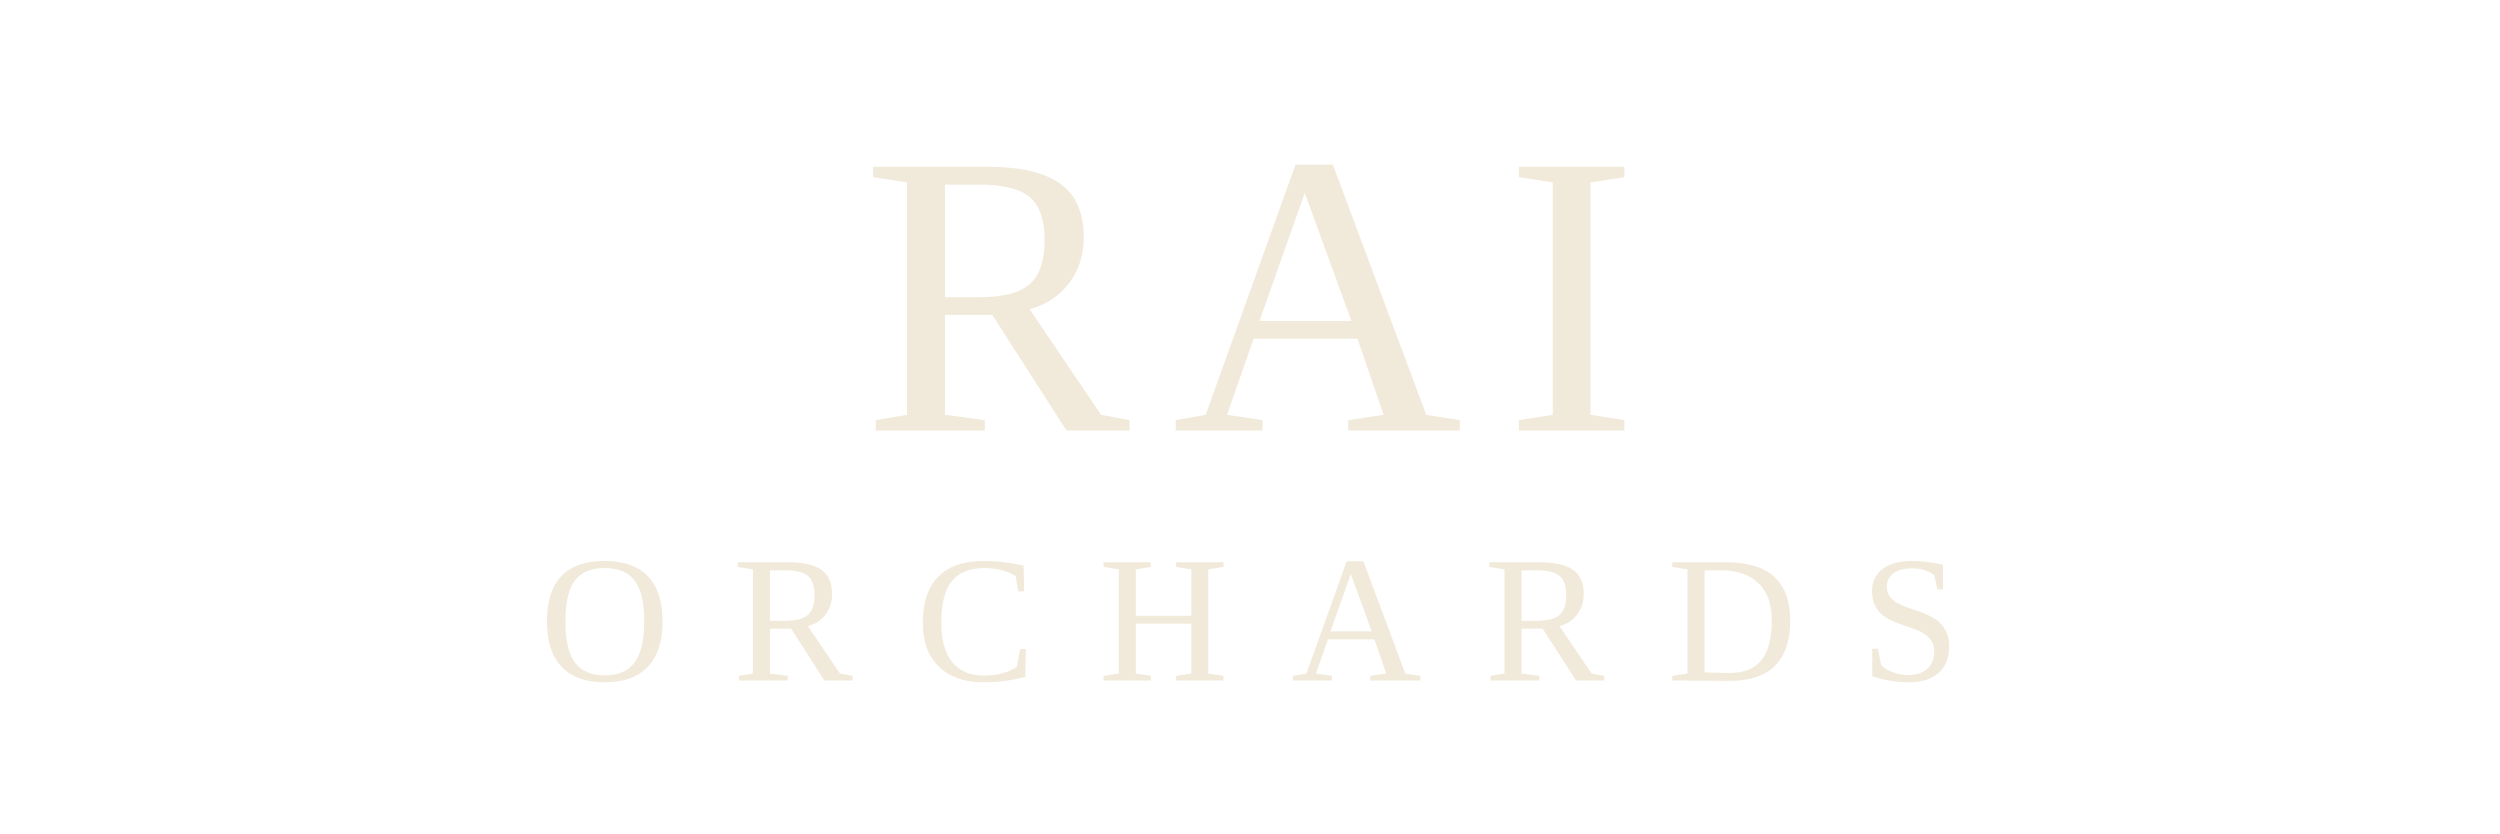
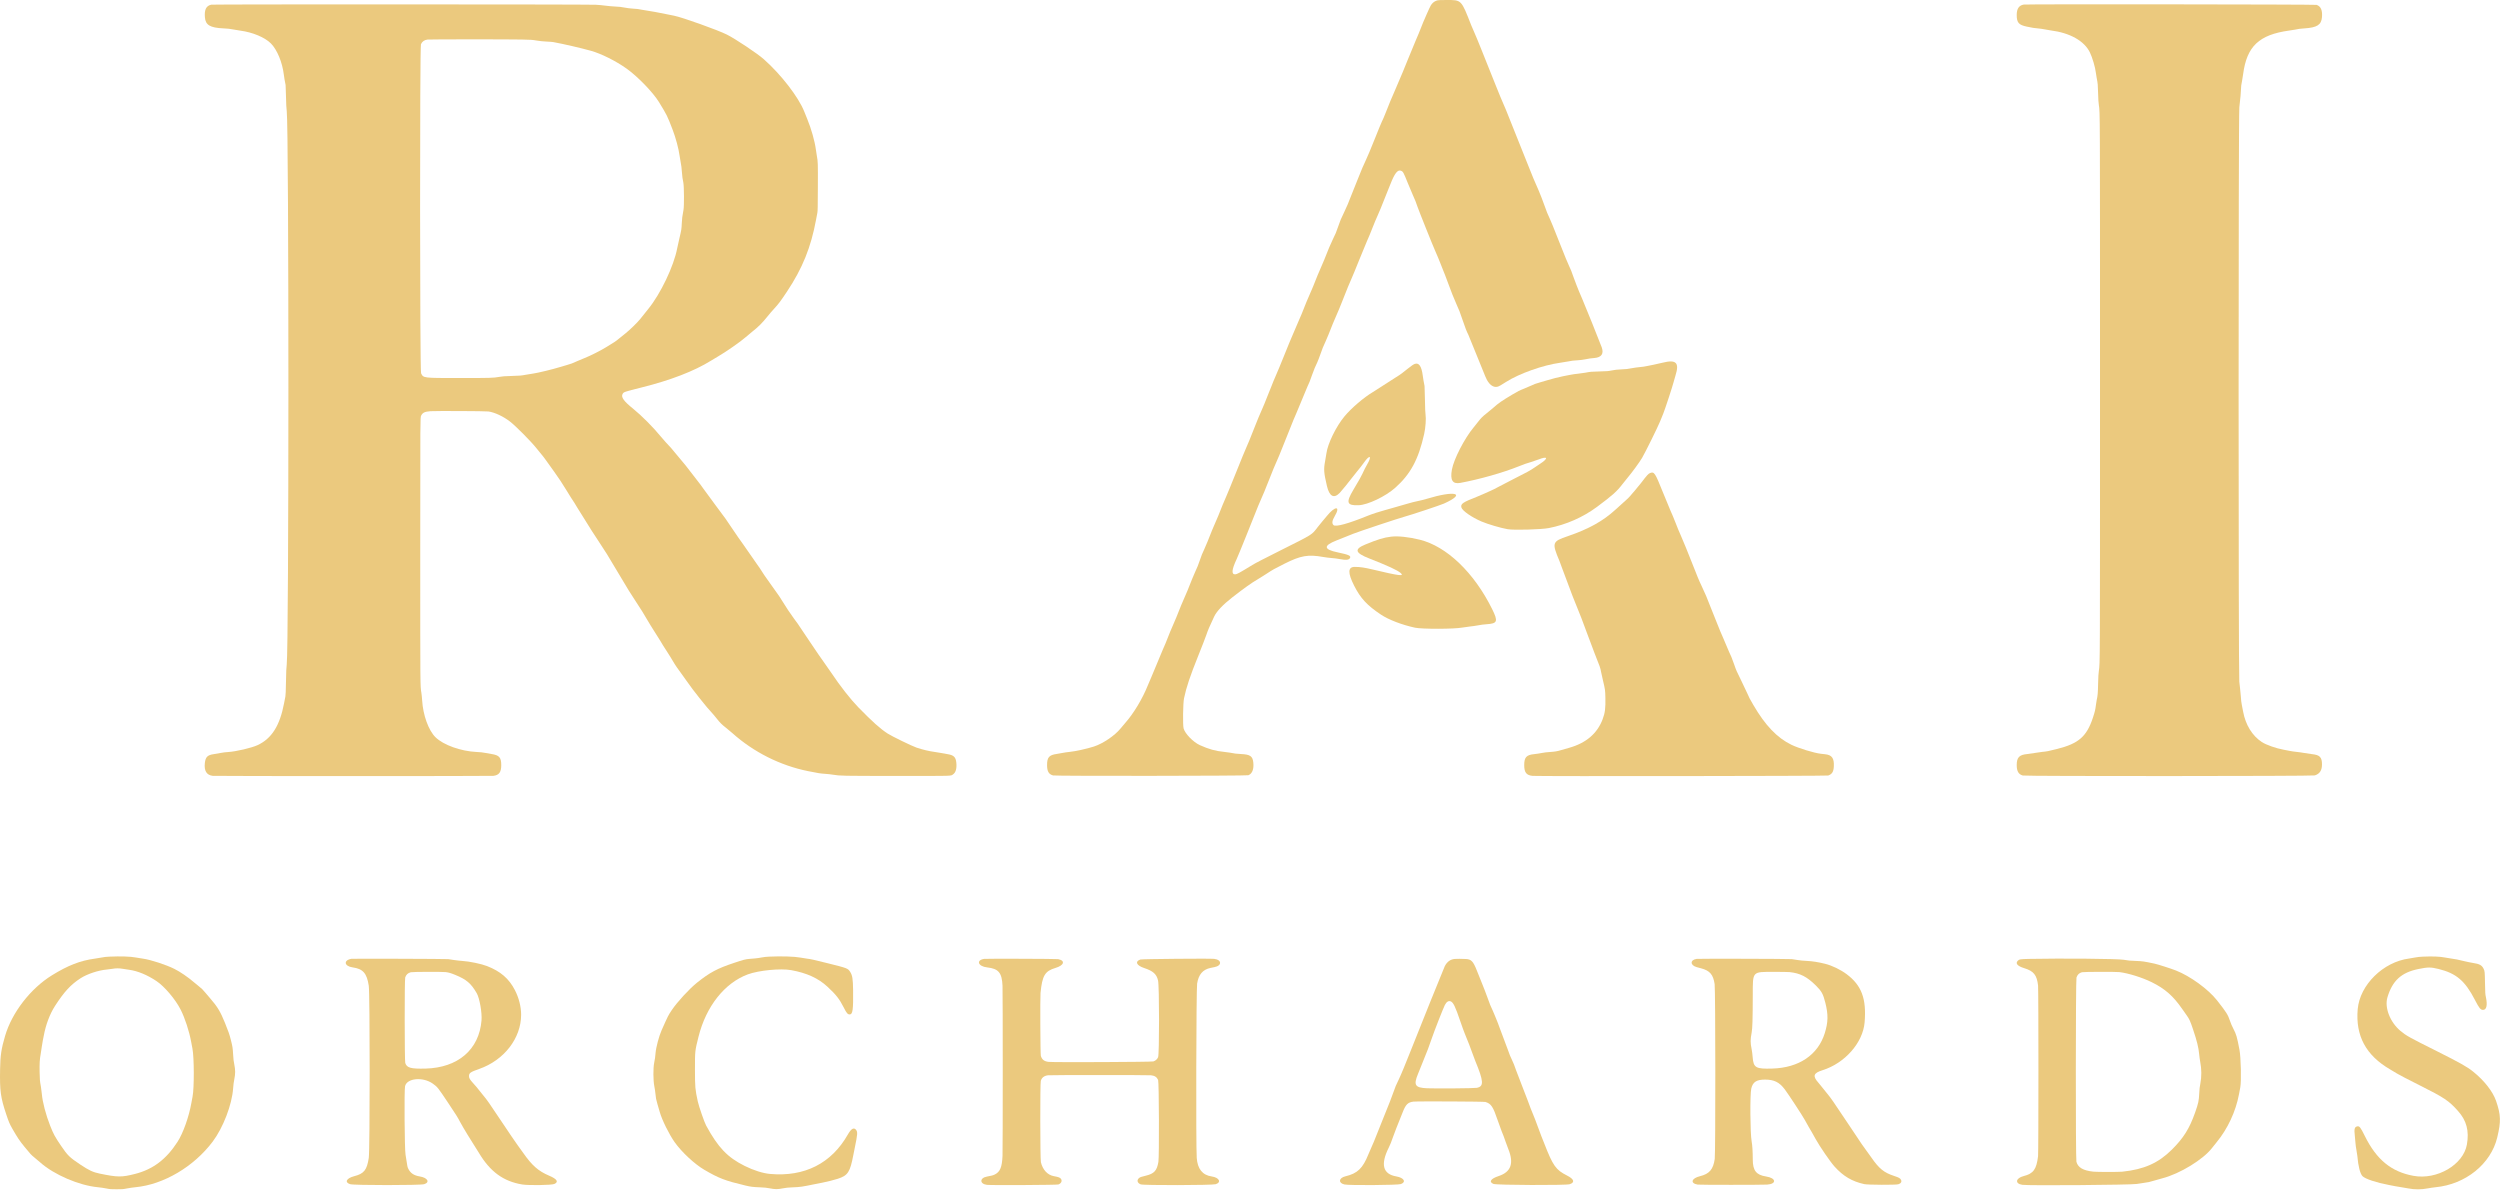
- <svg xmlns="http://www.w3.org/2000/svg" viewBox="0 0 360 120" role="img" aria-label="Rai Orchards">
-   <text x="180" y="62" font-family="Newsreader, Georgia, 'Times New Roman', serif" font-size="58" font-weight="400" letter-spacing="6" fill="#F1EADA" text-anchor="middle">RAI</text>
-   <text x="180" y="98" font-family="Newsreader, Georgia, 'Times New Roman', serif" font-size="26" font-weight="400" letter-spacing="9" fill="#F1EADA" text-anchor="middle">ORCHARDS</text>
+ <svg xmlns="http://www.w3.org/2000/svg" viewBox="0 0 9860 4691" role="img" aria-label="Rai Orchards">
+   <g transform="translate(-69.06513,4760.932) scale(0.1,-0.1)" fill="#EBC97E" stroke="none">
+     <path d="M57383 47595 c-149 -41 -246 -137 -323 -321 -17 -41 -64 -146 -104 -232 -68 -146 -180 -415 -313 -757 -30 -77 -82 -198 -115 -270 -33 -71 -176 -418 -318 -770 -141 -352 -287 -704 -324 -782 -36 -78 -89 -202 -117 -275 -28 -73 -81 -198 -119 -278 -62 -133 -167 -386 -305 -740 -66 -168 -112 -275 -157 -365 -20 -38 -147 -349 -283 -690 -151 -379 -284 -696 -342 -815 -88 -179 -176 -388 -353 -835 -119 -300 -189 -476 -264 -660 -40 -99 -86 -214 -101 -255 -15 -41 -81 -186 -146 -322 -136 -283 -138 -288 -229 -548 -90 -258 -95 -272 -212 -510 -92 -190 -186 -413 -345 -820 -35 -90 -89 -216 -120 -280 -52 -110 -205 -479 -318 -771 -29 -75 -86 -206 -125 -290 -40 -85 -100 -226 -135 -314 -142 -365 -251 -628 -315 -765 -38 -80 -91 -205 -119 -278 -28 -74 -82 -201 -121 -283 -38 -82 -180 -424 -314 -761 -135 -337 -274 -674 -309 -748 -35 -74 -89 -200 -120 -280 -31 -80 -70 -179 -87 -220 -18 -41 -60 -147 -95 -235 -138 -353 -246 -616 -300 -730 -31 -66 -79 -176 -106 -245 -28 -69 -76 -190 -109 -270 -80 -197 -191 -476 -257 -645 -30 -76 -86 -207 -124 -290 -39 -82 -217 -517 -396 -965 -179 -448 -357 -882 -395 -965 -39 -82 -99 -222 -133 -310 -135 -344 -246 -615 -300 -728 -53 -113 -163 -381 -301 -734 -35 -90 -95 -229 -133 -310 -83 -177 -93 -202 -172 -430 -71 -205 -89 -250 -172 -428 -57 -122 -169 -395 -312 -760 -35 -88 -91 -218 -125 -290 -34 -71 -90 -202 -125 -290 -150 -382 -251 -628 -310 -755 -59 -126 -172 -402 -302 -735 -30 -77 -85 -205 -123 -285 -37 -80 -138 -321 -223 -535 -86 -215 -184 -449 -217 -520 -34 -72 -95 -215 -136 -319 -211 -530 -560 -1112 -899 -1496 -56 -63 -138 -160 -182 -215 -222 -275 -691 -593 -1048 -709 -266 -86 -735 -190 -954 -211 -89 -8 -215 -27 -280 -40 -64 -13 -165 -31 -226 -40 -309 -43 -389 -134 -388 -445 2 -246 65 -355 235 -404 93 -27 7632 -19 7703 8 153 60 224 240 196 502 -26 250 -123 317 -481 334 -185 9 -273 20 -437 54 -40 9 -145 23 -233 31 -335 32 -603 106 -955 265 -262 118 -588 453 -643 660 -36 136 -24 996 17 1190 90 432 237 871 566 1690 136 338 276 699 311 802 71 206 113 305 310 727 95 205 346 471 714 758 473 368 766 577 1010 718 74 43 218 133 320 200 279 183 315 203 725 409 647 325 934 375 1534 268 103 -18 251 -37 335 -42 87 -6 219 -22 310 -40 259 -49 374 -37 413 45 41 87 -50 127 -493 220 -553 115 -567 263 -42 469 273 107 516 204 658 263 193 80 1799 614 2025 674 239 63 1415 454 1555 517 904 408 449 531 -685 186 -99 -30 -261 -71 -360 -90 -99 -20 -252 -58 -340 -85 -88 -28 -236 -70 -328 -94 -93 -25 -225 -63 -295 -85 -70 -22 -206 -60 -302 -85 -205 -54 -529 -159 -685 -223 -775 -315 -1271 -452 -1359 -374 -73 65 -59 177 45 352 247 415 18 415 -317 -1 -56 -68 -134 -163 -176 -210 -41 -47 -118 -142 -172 -212 -247 -322 -173 -275 -1471 -925 -664 -333 -990 -501 -1110 -575 -508 -311 -610 -367 -677 -370 -157 -6 -140 183 55 599 41 88 217 517 392 954 174 437 336 842 360 900 24 58 68 168 98 245 30 77 86 208 125 291 39 83 94 209 121 280 27 71 64 163 81 204 18 41 60 147 95 235 146 373 250 627 302 735 49 103 141 326 313 760 104 263 180 453 240 600 32 80 84 208 114 285 30 77 81 196 114 265 33 69 135 314 227 545 92 231 187 459 211 507 61 122 102 224 178 446 37 107 86 237 110 290 24 54 68 151 99 217 30 66 87 215 127 330 77 222 101 281 199 492 33 72 85 194 115 270 128 330 243 607 305 742 38 81 87 196 110 256 24 61 67 169 97 240 61 149 168 417 259 650 34 88 94 228 133 310 38 83 177 418 307 745 131 327 268 660 305 740 37 80 87 195 110 255 24 61 69 173 100 250 32 77 83 205 115 285 32 80 76 181 98 225 37 75 182 426 302 735 29 74 73 185 98 245 25 61 72 175 103 255 170 436 288 586 419 535 84 -32 98 -58 276 -502 72 -180 162 -394 200 -474 71 -152 127 -293 174 -439 43 -133 628 -1592 695 -1735 33 -70 85 -191 116 -269 30 -77 79 -200 109 -271 30 -72 67 -167 83 -210 17 -44 57 -145 90 -225 33 -80 87 -224 120 -320 74 -215 265 -694 339 -850 81 -171 124 -283 238 -620 99 -292 146 -413 216 -551 17 -35 177 -427 355 -871 341 -850 361 -897 430 -994 118 -167 261 -230 401 -176 49 19 79 36 308 181 519 329 1453 660 2120 752 83 11 218 33 300 49 190 36 206 38 400 50 103 6 211 20 305 39 159 32 192 37 355 51 276 23 376 166 290 415 -49 144 -717 1802 -777 1930 -39 83 -92 206 -118 275 -26 69 -70 179 -98 245 -28 66 -82 210 -120 320 -89 254 -99 279 -183 459 -39 81 -94 210 -123 285 -54 139 -171 433 -276 691 -88 216 -176 438 -236 592 -29 76 -79 193 -110 260 -109 237 -134 299 -200 490 -36 106 -96 267 -133 358 -38 91 -87 215 -111 275 -23 61 -69 166 -102 235 -55 115 -132 303 -308 745 -104 264 -185 467 -250 625 -62 154 -159 395 -270 675 -106 268 -186 468 -250 625 -32 80 -84 208 -114 285 -30 77 -82 197 -114 266 -33 69 -162 382 -287 695 -125 313 -246 616 -270 674 -23 58 -149 371 -278 695 -130 325 -263 649 -297 720 -34 72 -90 202 -125 290 -397 1015 -377 995 -980 994 -226 0 -313 -4 -352 -14z" />
+     <path d="M9023 47425 c-200 -44 -276 -194 -251 -498 24 -306 203 -413 732 -437 169 -8 249 -16 368 -40 84 -16 221 -39 303 -50 483 -64 965 -267 1200 -504 246 -248 450 -741 510 -1231 13 -109 39 -263 70 -410 3 -16 10 -219 15 -450 7 -320 14 -458 30 -580 87 -684 87 -21152 -1 -21830 -16 -131 -22 -252 -29 -670 -7 -373 -13 -529 -23 -580 -8 -38 -31 -158 -51 -265 -169 -894 -490 -1401 -1049 -1660 -234 -108 -850 -252 -1152 -270 -101 -6 -218 -20 -315 -39 -85 -16 -204 -37 -264 -46 -242 -35 -319 -112 -346 -348 -36 -309 69 -479 312 -507 112 -13 10953 -13 11066 0 225 26 312 143 312 421 0 305 -78 393 -385 440 -71 10 -186 31 -254 45 -92 19 -178 28 -330 35 -623 28 -1317 277 -1626 583 -274 272 -490 870 -525 1451 -6 99 -19 234 -30 300 -46 279 -45 131 -45 5641 0 5221 0 5221 35 5290 62 121 140 158 369 176 190 14 2179 5 2286 -11 248 -36 586 -194 850 -398 225 -174 827 -780 1040 -1048 62 -77 153 -188 202 -248 50 -59 123 -153 162 -210 188 -267 263 -371 342 -477 125 -167 371 -540 479 -725 51 -88 128 -212 170 -275 112 -168 193 -296 272 -433 39 -67 132 -216 208 -332 75 -115 172 -271 215 -345 43 -74 210 -335 373 -580 162 -245 324 -494 360 -555 36 -60 115 -193 177 -295 150 -247 252 -417 348 -580 44 -74 124 -207 177 -295 53 -88 126 -209 162 -270 36 -60 158 -249 270 -420 113 -170 230 -353 261 -405 31 -52 105 -176 164 -275 60 -99 136 -225 168 -280 32 -55 120 -194 195 -310 76 -115 162 -253 192 -305 76 -132 119 -201 240 -385 58 -88 129 -200 158 -250 145 -243 178 -297 238 -385 36 -52 116 -162 177 -245 62 -82 151 -208 200 -280 114 -168 391 -538 514 -685 53 -64 142 -174 198 -245 55 -72 164 -199 243 -284 78 -85 187 -213 243 -285 126 -163 207 -244 372 -372 72 -56 184 -150 250 -209 838 -750 1887 -1277 2985 -1499 406 -82 489 -95 665 -106 99 -6 247 -22 328 -36 270 -45 316 -46 2497 -48 2299 -1 2128 -6 2228 62 108 72 153 234 130 462 -22 225 -104 300 -369 340 -74 11 -188 31 -254 45 -66 14 -176 32 -245 40 -200 26 -457 87 -700 168 -168 55 -983 452 -1140 555 -299 195 -592 458 -1153 1031 -310 318 -718 838 -1077 1375 -95 142 -228 333 -297 425 -69 91 -319 456 -556 811 -236 355 -448 670 -470 700 -23 30 -84 114 -137 185 -127 170 -355 512 -474 712 -52 88 -132 209 -177 269 -45 60 -136 188 -202 284 -66 96 -168 240 -227 320 -59 80 -144 207 -191 283 -46 76 -127 195 -179 265 -52 70 -183 258 -291 418 -108 161 -248 361 -311 446 -64 84 -227 320 -363 523 -302 452 -245 371 -685 960 -202 270 -415 561 -475 647 -59 87 -148 206 -196 265 -79 97 -305 389 -507 655 -40 53 -132 163 -204 245 -71 81 -174 204 -228 273 -96 123 -157 192 -350 395 -52 55 -144 161 -204 235 -286 352 -757 825 -1082 1087 -370 298 -485 456 -420 581 43 82 56 86 759 262 1132 282 2070 644 2729 1054 76 47 191 116 255 153 319 183 920 601 1118 778 66 59 177 152 247 207 242 189 405 351 611 610 62 79 178 214 257 299 176 190 253 293 507 674 613 921 947 1747 1149 2840 20 110 44 234 52 275 13 63 16 225 19 995 5 956 2 1030 -38 1235 -11 58 -29 175 -40 260 -43 330 -182 821 -342 1210 -31 74 -83 205 -117 290 -227 572 -913 1460 -1595 2064 -258 229 -1117 801 -1455 971 -365 183 -1766 683 -2085 745 -60 12 -195 39 -300 60 -340 70 -608 119 -729 135 -65 9 -170 27 -235 39 -146 30 -180 34 -371 46 -96 6 -216 21 -315 40 -124 25 -206 34 -365 41 -113 5 -288 21 -390 35 -102 15 -277 31 -390 36 -358 17 -15081 20 -15157 3z m12242 -1375 c379 -8 410 -10 585 -39 133 -22 244 -34 395 -41 116 -5 237 -14 270 -21 411 -76 1079 -231 1475 -341 412 -114 989 -402 1418 -708 434 -309 1038 -935 1270 -1313 323 -528 325 -533 538 -1085 125 -323 240 -754 279 -1042 13 -96 36 -229 49 -295 17 -77 30 -185 37 -300 6 -99 17 -216 25 -260 8 -44 24 -134 36 -200 30 -161 34 -916 6 -1070 -50 -272 -59 -342 -68 -538 -11 -234 -12 -242 -98 -607 -33 -140 -70 -307 -82 -370 -131 -701 -657 -1804 -1145 -2400 -96 -118 -231 -286 -319 -399 -98 -124 -418 -436 -571 -556 -77 -60 -196 -156 -265 -213 -129 -107 -145 -118 -490 -328 -249 -152 -633 -346 -870 -439 -96 -37 -222 -90 -280 -117 -172 -81 -267 -117 -420 -158 -80 -21 -210 -59 -290 -85 -240 -76 -846 -223 -1015 -246 -82 -11 -217 -33 -300 -49 -191 -36 -226 -39 -595 -50 -256 -7 -329 -13 -451 -34 -245 -43 -329 -46 -1549 -46 -1481 0 -1448 -4 -1542 188 -49 98 -53 12873 -5 12978 50 108 133 167 260 183 83 11 3207 12 3712 1z" />
+     <path d="M80503 47429 c-188 -37 -272 -164 -273 -412 0 -300 79 -391 395 -457 251 -52 285 -58 430 -70 77 -6 205 -24 285 -40 80 -16 183 -34 230 -40 757 -95 1326 -414 1546 -868 97 -199 211 -587 234 -792 6 -52 22 -151 35 -220 43 -219 46 -259 55 -600 7 -253 14 -368 30 -470 46 -299 45 -78 45 -11150 0 -11074 1 -10842 -45 -11155 -16 -109 -23 -224 -30 -515 -8 -371 -17 -473 -55 -638 -8 -34 -22 -120 -30 -190 -24 -196 -41 -269 -121 -512 -245 -739 -563 -1017 -1409 -1229 -367 -92 -397 -98 -588 -116 -89 -9 -230 -29 -313 -45 -83 -16 -207 -34 -275 -40 -319 -29 -418 -131 -419 -434 0 -243 71 -367 239 -413 116 -32 11416 -27 11517 4 194 61 284 199 284 434 0 284 -88 374 -395 405 -77 8 -210 28 -295 44 -85 16 -227 37 -315 45 -88 8 -214 27 -280 41 -66 14 -169 34 -230 45 -296 53 -691 192 -859 303 -377 248 -640 676 -736 1196 -12 63 -34 181 -51 262 -21 103 -32 199 -39 327 -6 99 -19 242 -30 318 -12 76 -25 201 -31 278 -37 529 -37 22127 1 22650 5 77 19 205 30 285 12 80 25 240 30 355 10 214 14 248 49 415 11 52 29 168 41 256 145 1097 626 1553 1815 1718 99 14 203 30 230 36 119 27 220 41 375 50 493 31 664 139 689 438 24 275 -44 432 -212 489 -57 20 -11457 32 -11554 12z" />
+     <path d="M66265 33305 c-121 -30 -281 -66 -355 -80 -74 -14 -175 -34 -225 -45 -133 -29 -196 -38 -340 -51 -71 -6 -197 -23 -280 -39 -196 -37 -215 -39 -445 -50 -150 -7 -232 -16 -355 -40 -149 -30 -182 -32 -480 -40 -355 -10 -358 -10 -570 -50 -82 -15 -213 -33 -290 -40 -77 -6 -216 -26 -310 -45 -93 -18 -219 -43 -280 -55 -163 -32 -451 -105 -610 -155 -77 -24 -206 -62 -287 -84 -177 -49 -234 -70 -408 -151 -74 -34 -184 -82 -245 -105 -176 -69 -210 -86 -441 -223 -419 -249 -553 -342 -754 -522 -63 -56 -181 -154 -262 -217 -163 -127 -231 -195 -342 -341 -40 -54 -121 -154 -178 -223 -358 -430 -779 -1248 -854 -1659 -76 -420 26 -582 331 -526 757 141 1675 400 2300 651 227 91 291 113 496 174 91 27 221 72 290 99 372 148 400 46 49 -179 -55 -35 -153 -101 -218 -146 -153 -107 -296 -185 -827 -452 -242 -121 -512 -261 -600 -311 -88 -49 -209 -111 -270 -136 -60 -26 -177 -78 -260 -117 -82 -38 -211 -93 -285 -122 -585 -229 -670 -287 -631 -431 35 -129 404 -386 791 -552 250 -107 756 -256 1031 -304 252 -44 1326 -14 1628 45 681 133 1343 425 1893 832 622 463 787 610 1015 908 42 56 123 157 179 223 199 238 481 623 590 807 118 198 621 1217 709 1437 46 113 103 255 128 315 67 166 361 1060 401 1222 20 78 54 200 77 270 162 509 30 642 -506 508z" />
+     <path d="M56487 33256 c-53 -20 -128 -71 -284 -195 -74 -58 -172 -136 -218 -172 -46 -37 -162 -114 -258 -172 -95 -58 -301 -190 -458 -294 -156 -104 -351 -229 -434 -278 -355 -210 -851 -635 -1120 -960 -331 -399 -661 -1077 -711 -1459 -9 -67 -32 -206 -52 -311 -60 -312 -49 -454 72 -970 97 -415 274 -512 503 -278 71 73 377 449 523 643 35 47 105 135 155 195 110 131 213 264 280 360 232 332 329 271 124 -77 -33 -55 -74 -132 -93 -171 -19 -40 -61 -129 -94 -198 -55 -117 -121 -234 -360 -637 -295 -496 -252 -617 213 -599 362 14 1059 346 1442 687 605 537 920 1123 1143 2125 55 247 80 604 54 765 -11 70 -18 225 -24 595 -5 275 -11 514 -15 530 -24 111 -57 299 -70 405 -47 375 -152 527 -318 466z" />
+     <path d="M65770 28953 c-70 -27 -123 -86 -363 -401 -64 -84 -172 -216 -241 -294 -68 -79 -153 -177 -188 -218 -35 -41 -97 -103 -138 -138 -71 -61 -225 -199 -437 -395 -488 -448 -1057 -764 -1875 -1043 -622 -211 -637 -256 -333 -979 25 -60 75 -195 111 -300 36 -104 99 -271 139 -371 41 -99 101 -261 135 -360 34 -98 90 -249 125 -334 73 -178 187 -462 252 -629 24 -63 70 -177 102 -255 33 -78 88 -226 124 -331 36 -104 89 -246 117 -315 29 -69 83 -213 121 -320 38 -107 105 -285 148 -395 233 -585 238 -600 267 -760 9 -49 43 -202 75 -338 87 -366 90 -387 96 -687 9 -419 -14 -596 -108 -846 -212 -565 -654 -942 -1324 -1129 -104 -29 -242 -69 -306 -88 -157 -48 -253 -64 -454 -77 -109 -6 -223 -20 -320 -39 -82 -17 -216 -37 -297 -45 -307 -30 -393 -125 -392 -436 0 -287 86 -397 329 -421 206 -20 11602 -7 11660 14 154 54 213 151 222 363 15 319 -75 446 -336 475 -48 5 -126 14 -176 20 -269 31 -874 216 -1160 354 -564 273 -1036 767 -1502 1570 -156 269 -165 285 -226 430 -30 72 -138 299 -240 506 -208 421 -201 405 -303 696 -73 211 -122 329 -187 459 -19 38 -68 155 -110 259 -41 105 -101 244 -132 310 -53 112 -141 326 -305 740 -94 239 -181 456 -250 625 -32 80 -80 199 -105 265 -26 66 -100 230 -165 365 -65 135 -143 310 -174 390 -30 80 -69 179 -87 220 -17 41 -55 136 -84 210 -186 477 -427 1067 -487 1195 -39 83 -88 195 -108 250 -21 55 -69 177 -107 270 -39 94 -85 208 -103 255 -18 47 -63 150 -100 230 -37 80 -171 405 -298 722 -306 764 -338 813 -502 751z" />
+     <path d="M55555 26443 c-291 -35 -517 -104 -1018 -310 -445 -183 -405 -329 148 -546 754 -296 1121 -466 1248 -577 158 -139 -57 -112 -1108 139 -320 76 -496 102 -701 102 -276 1 -284 -232 -25 -743 253 -499 510 -776 1059 -1141 304 -202 829 -403 1342 -514 275 -59 1540 -56 1865 5 88 16 223 35 300 42 77 6 219 27 316 45 111 22 233 38 335 44 439 28 468 108 220 607 -711 1434 -1792 2468 -2852 2728 -439 108 -860 152 -1129 119z" />
+     <path d="M5000 9879 c-113 -4 -205 -15 -292 -33 -70 -14 -194 -35 -275 -45 -576 -77 -1061 -266 -1698 -660 -843 -522 -1574 -1469 -1843 -2386 -150 -509 -189 -772 -198 -1320 -15 -853 19 -1104 241 -1771 100 -299 137 -387 237 -561 212 -370 289 -485 492 -733 227 -278 254 -308 378 -408 68 -54 173 -143 233 -197 544 -485 1532 -910 2275 -980 91 -8 239 -30 330 -48 159 -31 174 -32 410 -32 236 0 251 1 410 32 91 18 239 40 330 48 1111 104 2307 810 3050 1800 412 549 759 1452 805 2096 10 143 24 251 46 359 45 219 45 371 0 590 -26 125 -35 201 -46 395 -15 258 -22 304 -92 580 -52 207 -93 324 -231 665 -178 440 -296 636 -579 961 -60 68 -147 171 -195 229 -101 123 -137 158 -278 270 -58 46 -132 107 -165 135 -239 206 -549 418 -780 533 -325 162 -943 363 -1235 402 -85 11 -214 32 -285 46 -201 40 -607 53 -1045 33z m530 -479 c63 -11 178 -28 255 -39 335 -46 712 -202 1075 -444 315 -209 750 -722 955 -1127 170 -336 337 -846 415 -1270 12 -63 35 -184 51 -269 68 -355 71 -1558 4 -1894 -13 -67 -34 -176 -45 -242 -98 -555 -327 -1198 -548 -1540 -445 -691 -970 -1086 -1678 -1266 -530 -134 -679 -133 -1389 13 -265 54 -425 128 -767 357 -426 285 -497 354 -760 741 -244 359 -294 452 -428 788 -171 432 -304 940 -330 1262 -6 74 -22 198 -35 275 -44 245 -46 274 -52 580 -6 338 4 514 42 714 13 71 33 202 44 289 12 88 29 197 40 243 10 46 27 127 36 179 78 436 241 869 445 1185 366 566 620 840 1008 1092 261 168 701 314 1037 344 72 6 173 19 225 29 127 24 259 24 400 0z" />
+     <path d="M31015 9879 c-106 -4 -204 -16 -290 -33 -71 -14 -183 -31 -247 -36 -65 -6 -171 -14 -237 -20 -147 -12 -232 -34 -596 -156 -665 -221 -958 -377 -1460 -778 -305 -243 -787 -767 -1000 -1086 -144 -216 -138 -205 -399 -790 -105 -234 -224 -686 -241 -910 -10 -139 -24 -237 -53 -375 -43 -208 -41 -699 5 -925 17 -85 36 -211 42 -280 17 -187 29 -250 81 -425 27 -88 67 -227 90 -309 85 -309 373 -892 592 -1199 276 -388 783 -859 1163 -1082 580 -339 822 -432 1630 -624 208 -49 288 -59 575 -70 184 -8 254 -15 383 -40 210 -41 304 -41 514 0 127 24 201 32 373 39 334 14 358 18 905 130 105 21 231 46 280 55 147 26 482 111 611 154 400 133 481 259 613 951 17 85 41 209 55 275 109 531 116 616 51 701 -85 111 -193 51 -325 -181 -646 -1139 -1706 -1677 -3067 -1556 -281 25 -650 141 -1003 317 -680 339 -1047 723 -1521 1595 -70 129 -284 748 -328 949 -103 475 -110 557 -111 1245 0 761 -2 735 140 1306 299 1197 1029 2120 1944 2459 430 159 1291 243 1711 167 616 -112 1066 -317 1430 -653 338 -313 474 -486 642 -819 114 -226 156 -275 236 -275 118 0 144 185 134 950 -6 457 -28 591 -116 729 -90 140 -104 145 -886 340 -594 148 -665 163 -815 181 -52 6 -167 25 -255 41 -240 45 -756 61 -1250 38z" />
+     <path d="M96245 9879 c-118 -5 -208 -15 -295 -32 -69 -14 -179 -33 -245 -42 -1022 -134 -1942 -1041 -2026 -1995 -92 -1051 321 -1821 1276 -2377 66 -39 192 -114 279 -167 96 -58 445 -240 885 -460 979 -491 1149 -605 1516 -1015 337 -377 445 -784 350 -1324 -140 -794 -1178 -1402 -2105 -1233 -876 160 -1459 637 -1922 1574 -170 345 -211 396 -299 377 -105 -23 -126 -105 -95 -362 8 -71 20 -195 25 -278 6 -84 23 -216 40 -300 16 -82 32 -186 36 -230 32 -396 111 -703 204 -795 109 -108 544 -253 1036 -345 77 -14 192 -37 255 -50 63 -13 171 -32 240 -40 69 -9 195 -30 280 -48 230 -46 520 -46 751 1 86 17 230 38 320 47 1181 113 2178 917 2430 1959 153 638 145 891 -46 1447 -129 373 -474 811 -915 1162 -230 184 -528 351 -1390 783 -1141 571 -1234 623 -1465 815 -409 341 -634 918 -515 1319 197 662 548 984 1222 1121 379 77 486 78 791 3 700 -171 1049 -467 1437 -1219 171 -331 223 -395 322 -395 139 0 180 184 113 500 -27 132 -28 146 -36 560 -8 448 -10 474 -58 568 -69 135 -162 185 -412 222 -79 12 -236 44 -349 71 -281 68 -323 77 -493 100 -81 10 -205 31 -275 45 -189 38 -488 50 -867 33z" />
+     <path d="M14550 9794 c-322 -56 -287 -292 50 -339 407 -56 561 -232 635 -725 47 -309 47 -6490 0 -6790 -74 -477 -187 -620 -572 -719 -311 -80 -395 -243 -162 -316 150 -47 2767 -47 2918 0 239 74 138 255 -171 305 -238 40 -372 131 -459 313 -28 61 -35 94 -69 327 -11 74 -27 173 -35 220 -38 207 -55 2544 -19 2699 72 320 705 379 1095 101 184 -131 197 -147 606 -760 323 -485 384 -582 460 -733 25 -51 84 -155 131 -232 47 -77 123 -203 168 -281 45 -78 138 -226 206 -330 68 -104 177 -278 242 -386 446 -750 970 -1133 1716 -1255 254 -41 1162 -27 1265 21 178 81 107 194 -205 326 -425 180 -677 401 -1025 900 -60 85 -159 223 -220 305 -62 83 -338 488 -613 901 -526 788 -587 876 -749 1070 -54 65 -126 155 -160 199 -69 91 -109 138 -246 290 -116 128 -148 185 -148 261 0 125 54 163 401 284 984 345 1654 1211 1654 2140 0 315 -90 668 -246 970 -234 454 -566 740 -1100 948 -222 87 -699 186 -973 202 -93 6 -237 22 -320 35 -82 14 -188 30 -235 36 -82 11 -3759 23 -3820 13z m3715 -524 c119 -14 204 -38 382 -111 441 -180 623 -335 846 -722 112 -193 213 -767 189 -1070 -92 -1152 -926 -1870 -2212 -1903 -577 -14 -736 30 -796 222 -28 89 -30 3286 -2 3373 36 109 105 175 220 205 65 18 1226 22 1373 6z" />
+     <path d="M39505 9791 c-328 -52 -241 -296 119 -336 450 -50 583 -210 606 -725 12 -278 12 -6410 0 -6705 -19 -454 -96 -637 -312 -741 -69 -32 -116 -45 -303 -79 -293 -53 -292 -291 2 -326 168 -21 2762 -6 2817 15 109 42 155 133 107 212 -36 59 -86 79 -296 118 -242 46 -432 254 -501 546 -30 126 -34 3114 -4 3211 38 127 131 199 282 219 98 13 3956 13 4066 0 145 -16 226 -69 279 -184 35 -77 46 -3026 11 -3231 -58 -347 -166 -465 -498 -545 -194 -47 -223 -57 -268 -95 -96 -83 -66 -193 67 -247 106 -43 2815 -37 2957 6 238 73 141 263 -156 306 -363 52 -560 298 -590 734 -34 484 -19 6653 15 6871 58 360 221 553 525 619 41 9 113 23 159 32 302 56 292 292 -12 326 -175 19 -2851 -5 -2912 -26 -222 -79 -152 -236 152 -336 351 -116 488 -239 547 -490 52 -216 53 -2918 2 -3028 -38 -82 -98 -135 -185 -165 -73 -24 -3922 -41 -4134 -18 -172 20 -259 86 -306 236 -19 63 -30 2288 -12 2481 66 685 174 866 590 988 341 101 398 290 104 347 -69 13 -2837 22 -2918 10z" />
+     <path d="M58071 9789 c-174 -13 -306 -108 -398 -285 -32 -61 -1057 -2604 -1317 -3269 -208 -529 -427 -1058 -495 -1194 -99 -197 -150 -319 -230 -553 -33 -97 -90 -248 -125 -335 -76 -186 -163 -402 -256 -638 -92 -232 -178 -448 -260 -650 -38 -93 -90 -224 -116 -290 -25 -66 -68 -163 -94 -215 -26 -52 -80 -176 -119 -275 -223 -556 -429 -755 -906 -869 -267 -64 -292 -264 -39 -322 176 -41 2112 -28 2226 16 220 82 120 249 -179 301 -532 90 -633 470 -302 1131 57 113 102 227 171 426 33 97 93 258 134 357 87 215 179 445 244 611 123 315 206 398 424 425 150 18 2781 6 2842 -13 227 -70 299 -179 489 -738 57 -168 125 -355 150 -415 60 -142 95 -234 160 -425 29 -85 76 -212 104 -281 227 -564 106 -902 -381 -1063 -313 -103 -398 -230 -207 -310 119 -50 2860 -60 3009 -12 214 70 174 202 -105 342 -441 221 -557 385 -900 1269 -24 61 -72 182 -108 270 -36 88 -93 241 -127 340 -34 99 -91 250 -125 335 -157 383 -222 549 -291 745 -41 116 -149 395 -239 620 -90 226 -189 482 -219 570 -61 180 -110 304 -156 395 -61 121 -111 245 -176 434 -37 105 -99 272 -139 371 -41 99 -101 261 -135 360 -34 99 -86 239 -115 310 -30 72 -79 195 -111 275 -31 80 -74 179 -94 221 -64 127 -125 276 -193 475 -36 104 -89 245 -117 314 -29 69 -69 170 -90 226 -21 55 -65 165 -98 245 -32 79 -87 216 -122 304 -144 368 -221 450 -430 461 -168 8 -350 10 -439 3z m-163 -1674 c102 -43 182 -210 377 -785 59 -173 135 -385 170 -470 155 -378 222 -549 294 -755 43 -121 99 -272 125 -335 336 -813 348 -1010 61 -1065 -101 -20 -1602 -32 -1960 -17 -475 21 -541 122 -361 559 35 87 127 316 204 508 77 193 163 407 191 477 28 70 96 259 150 420 99 293 453 1195 517 1319 68 130 147 179 232 144z" />
+     <path d="M67609 9791 c-267 -37 -266 -253 1 -326 52 -14 131 -35 175 -47 344 -92 474 -245 531 -623 33 -222 37 -6662 4 -6895 -59 -410 -211 -589 -579 -679 -343 -83 -399 -281 -95 -332 81 -13 2525 -13 2739 0 389 25 358 260 -41 320 -386 59 -524 233 -524 666 -1 317 -16 562 -45 720 -58 320 -68 1858 -14 2083 63 259 206 352 543 352 357 0 566 -103 778 -385 138 -181 715 -1064 788 -1203 41 -79 111 -202 154 -275 94 -156 163 -277 276 -482 160 -292 581 -905 747 -1087 344 -380 687 -583 1167 -690 139 -32 1249 -36 1347 -6 104 33 144 100 105 176 -32 62 -82 90 -271 152 -404 133 -592 286 -900 730 -70 102 -163 230 -205 285 -109 144 -113 148 -717 1055 -603 903 -671 1002 -807 1165 -51 61 -137 169 -193 240 -55 72 -129 162 -163 200 -238 266 -200 382 160 495 882 275 1594 1084 1661 1887 78 931 -119 1460 -708 1900 -242 181 -575 342 -853 411 -260 65 -502 103 -715 113 -134 6 -264 18 -360 34 -82 14 -188 30 -235 36 -99 13 -3658 22 -3751 10z m3660 -521 c421 -45 685 -179 1036 -526 232 -230 287 -330 376 -679 119 -470 114 -766 -20 -1200 -268 -862 -1019 -1370 -2073 -1400 -653 -20 -741 32 -773 455 -8 104 -25 240 -40 310 -52 253 -52 379 1 655 31 165 42 519 44 1485 2 946 -34 908 845 909 281 0 552 -4 604 -9z" />
+     <path d="M80720 9790 c-355 -8 -391 -14 -450 -75 -101 -105 -10 -209 255 -290 376 -115 500 -271 547 -683 19 -169 19 -6574 0 -6732 -62 -519 -184 -688 -568 -785 -321 -81 -354 -302 -52 -345 250 -37 4282 -5 4513 34 83 15 206 33 274 42 167 20 237 36 426 94 88 27 230 67 315 89 686 178 1605 739 1955 1196 38 50 119 151 180 225 435 527 755 1215 881 1890 20 107 43 229 51 270 47 241 26 1179 -32 1489 -98 513 -124 604 -240 826 -57 110 -99 208 -135 315 -79 239 -140 335 -509 804 -348 442 -1056 957 -1621 1179 -194 76 -718 244 -845 271 -422 89 -479 97 -730 106 -267 10 -280 11 -485 46 -236 41 -2447 60 -3730 34z m3555 -520 c352 -41 898 -211 1280 -399 523 -258 847 -543 1202 -1056 49 -71 127 -181 172 -244 110 -152 145 -231 261 -577 147 -438 212 -701 236 -962 8 -92 26 -221 39 -287 59 -296 61 -601 6 -880 -25 -125 -34 -204 -41 -360 -16 -320 -33 -401 -166 -779 -223 -630 -453 -998 -914 -1457 -535 -532 -1099 -783 -1959 -871 -149 -15 -985 -14 -1136 1 -405 42 -612 163 -671 393 -32 125 -29 7161 3 7263 36 112 106 180 216 210 65 17 1325 21 1472 5z" />
+   </g>
</svg>
